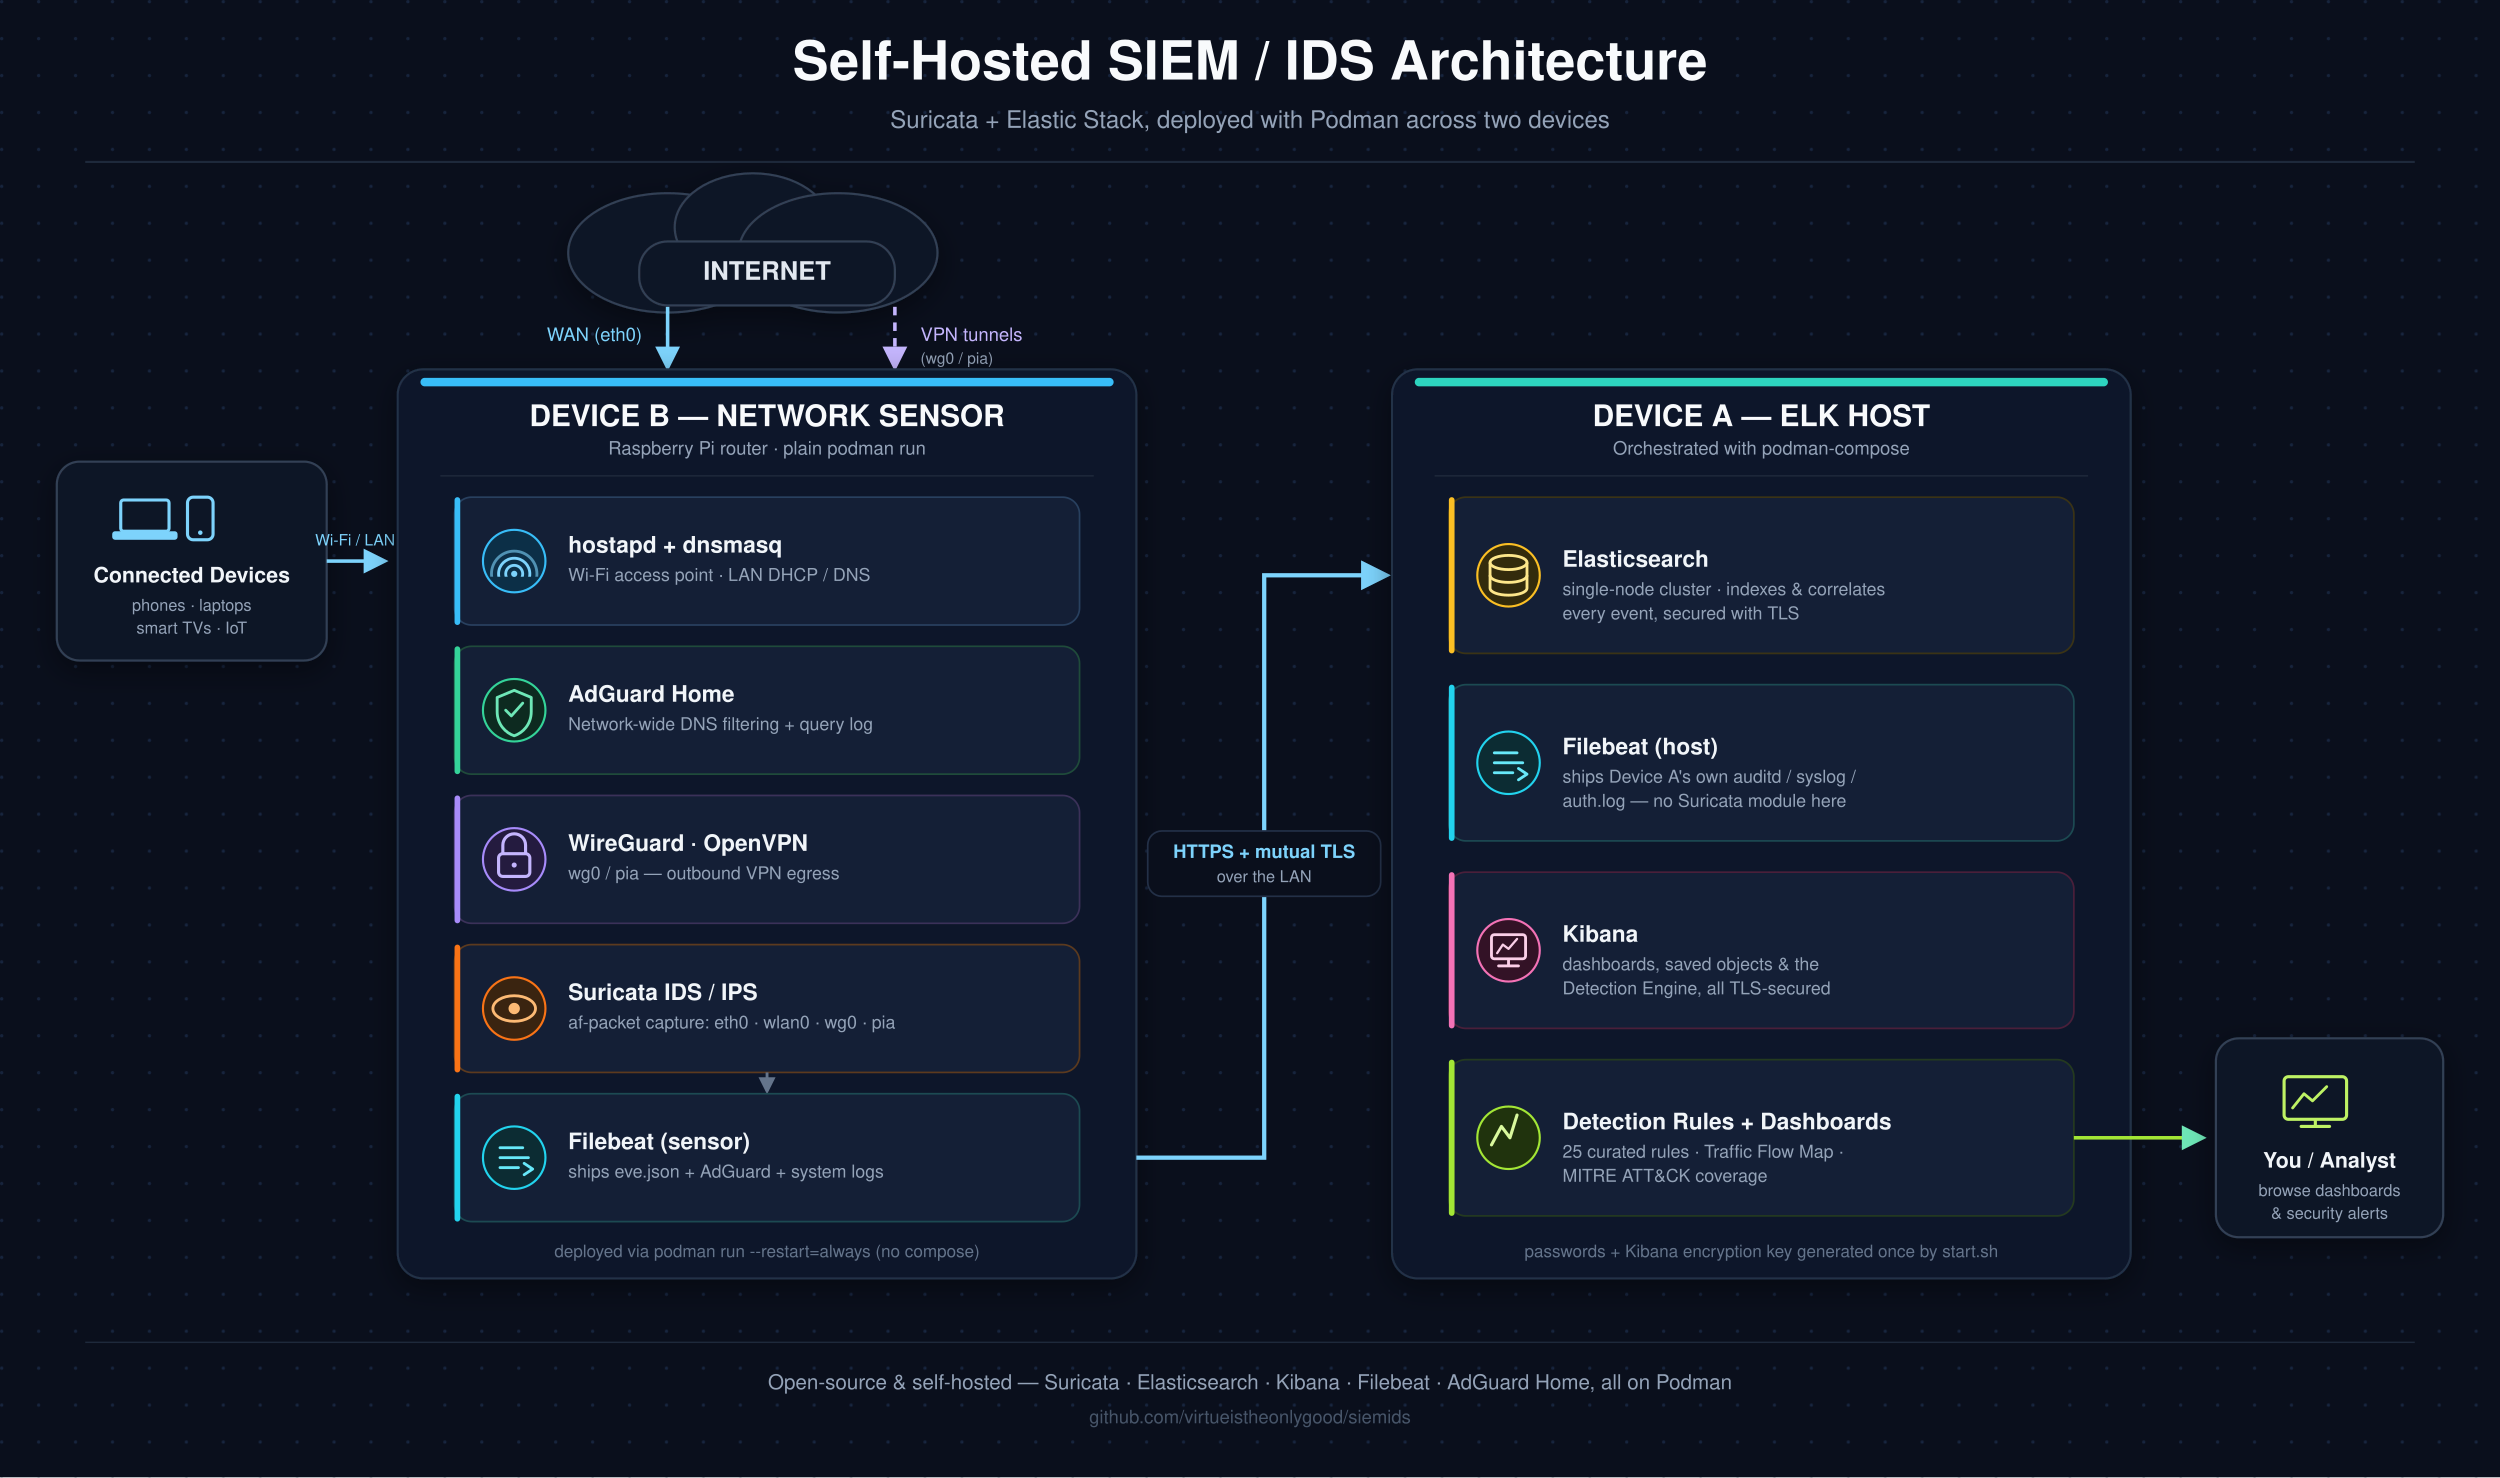
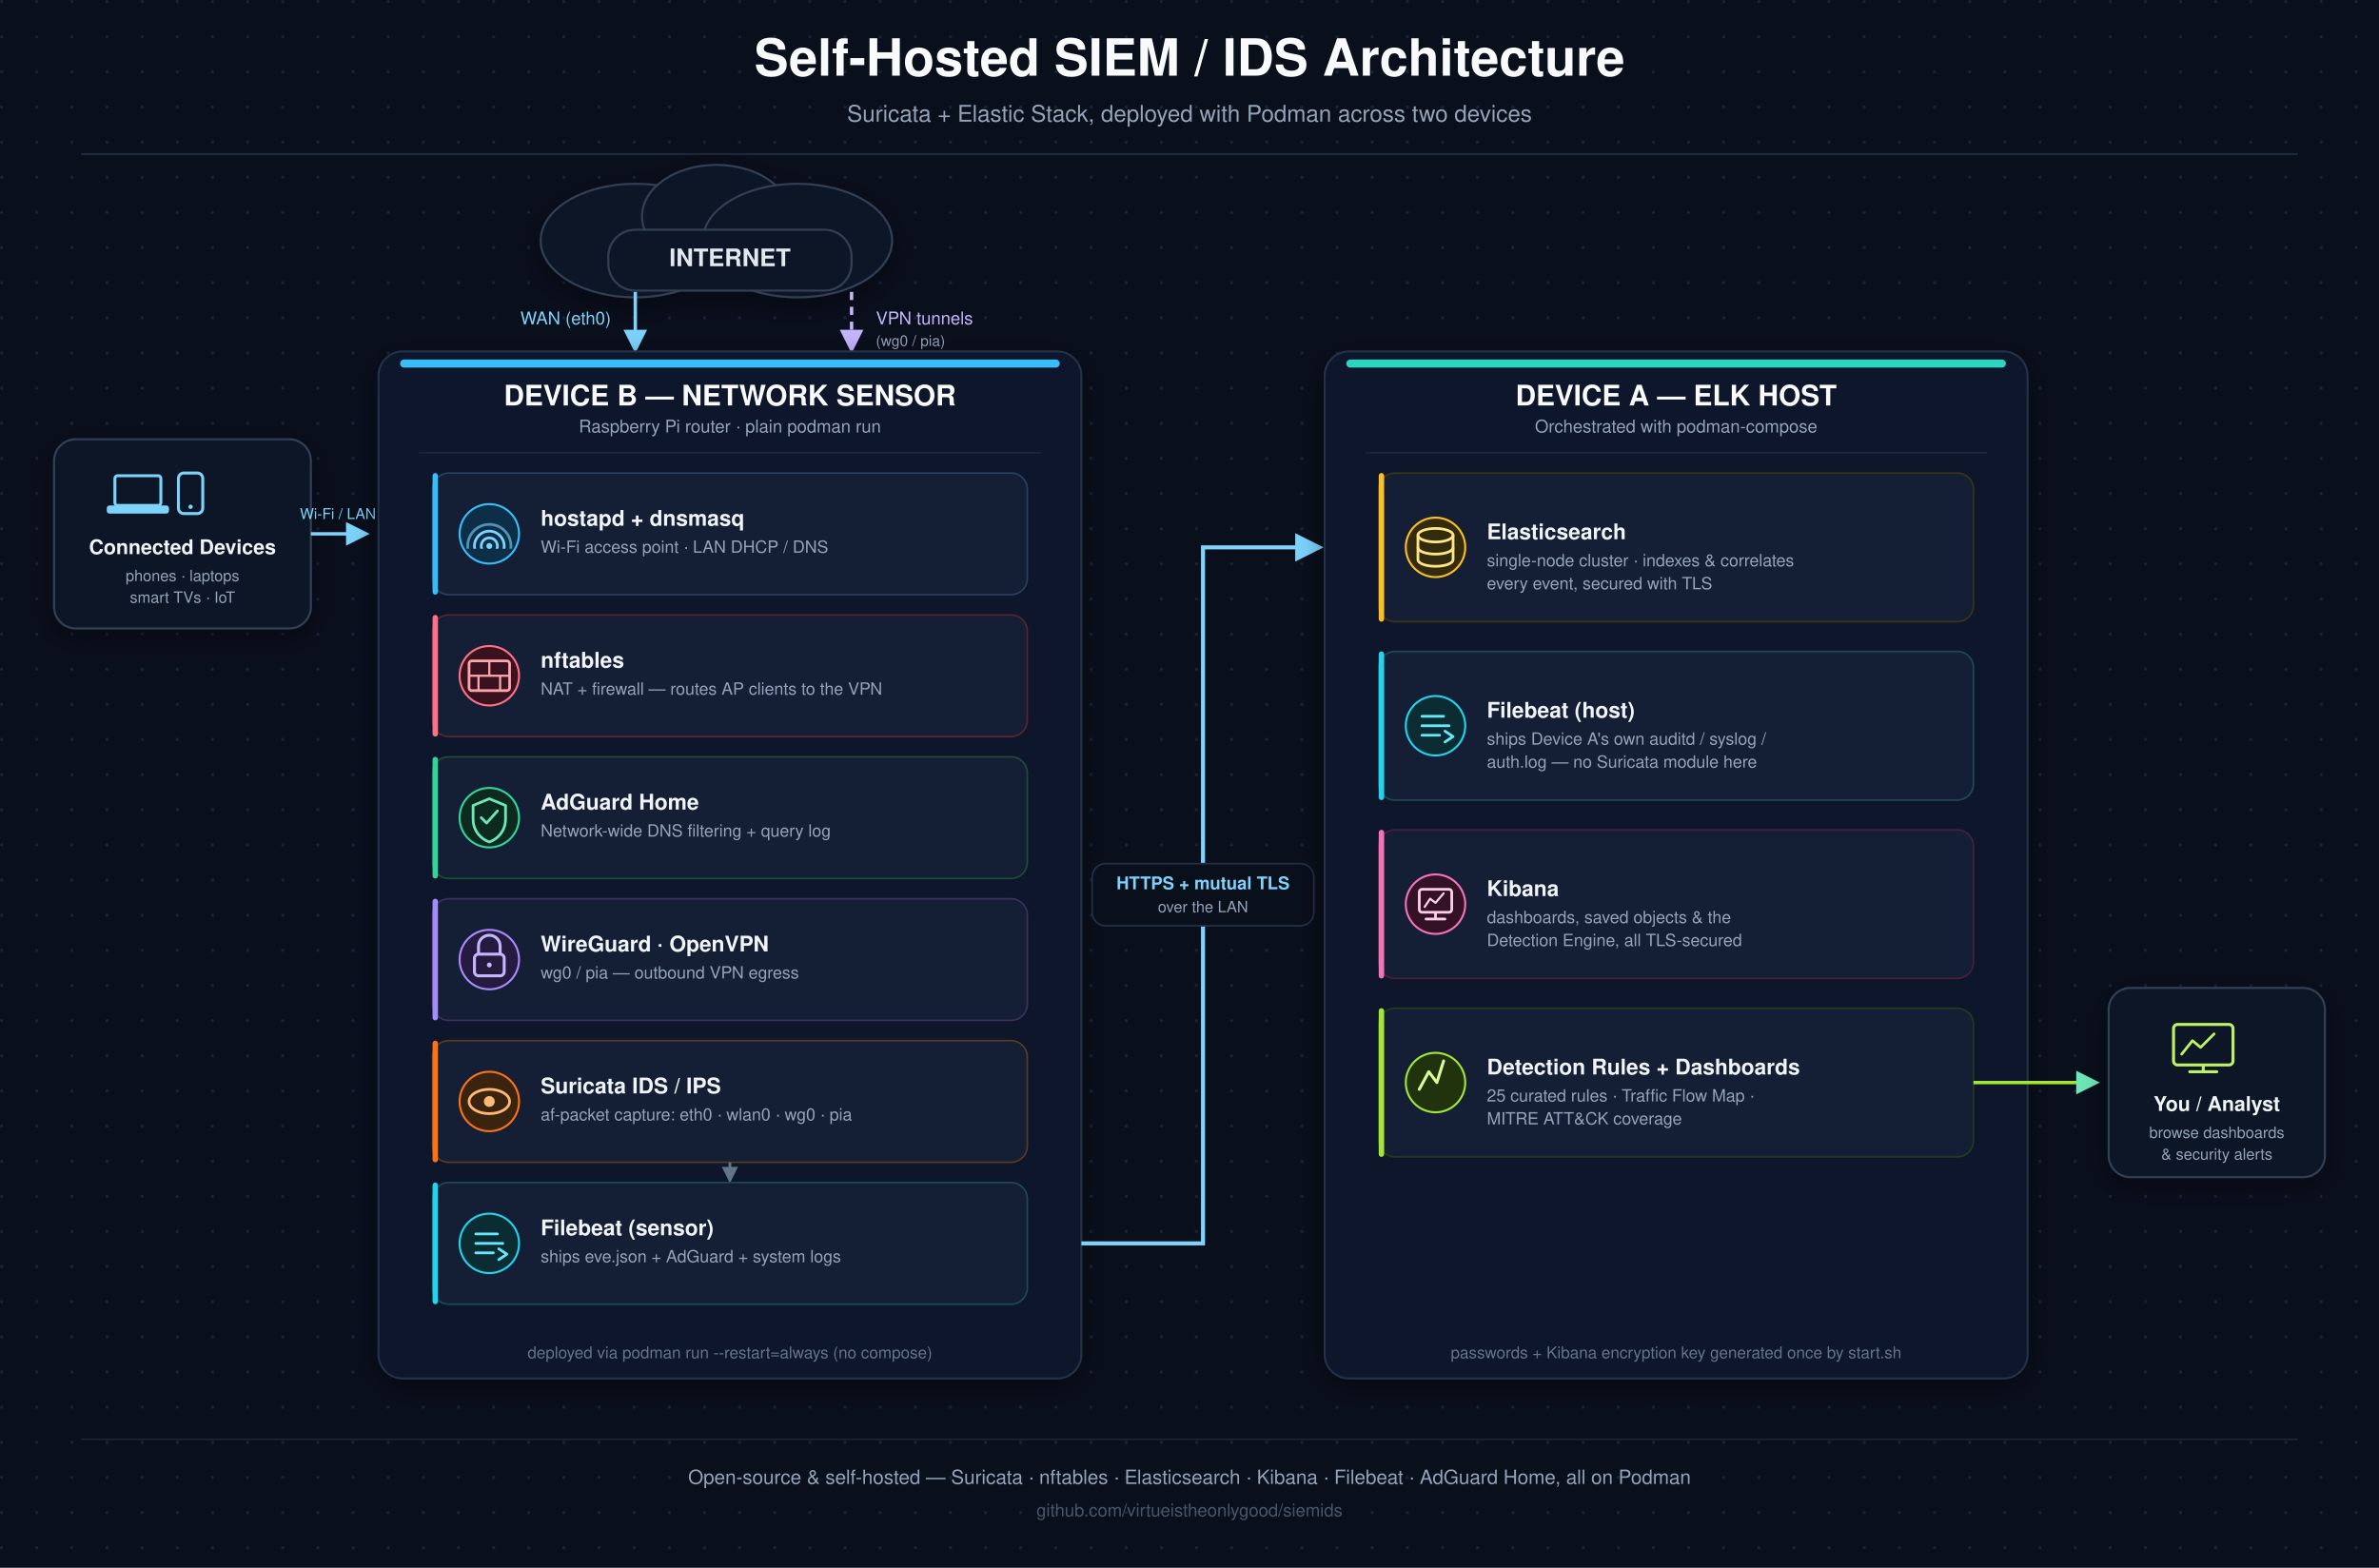
- <svg xmlns="http://www.w3.org/2000/svg" width="1760" height="1040" viewBox="0 0 1760 1040">
+ <svg xmlns="http://www.w3.org/2000/svg" width="1760" height="1160" viewBox="0 0 1760 1160">
  <defs>
    <marker id="arrowSky" viewBox="0 0 10 10" refX="8" refY="5" markerWidth="7" markerHeight="7" orient="auto-start-reverse">
      <path d="M0,0 L10,5 L0,10 z" fill="#7dd3fc" />
    </marker>
    <marker id="arrowViolet" viewBox="0 0 10 10" refX="8" refY="5" markerWidth="7" markerHeight="7" orient="auto-start-reverse">
      <path d="M0,0 L10,5 L0,10 z" fill="#c4b5fd" />
    </marker>
    <marker id="arrowSlate" viewBox="0 0 10 10" refX="8" refY="5" markerWidth="6" markerHeight="6" orient="auto-start-reverse">
      <path d="M0,0 L10,5 L0,10 z" fill="#64748b" />
    </marker>
    <marker id="arrowGreen" viewBox="0 0 10 10" refX="8" refY="5" markerWidth="7" markerHeight="7" orient="auto-start-reverse">
      <path d="M0,0 L10,5 L0,10 z" fill="#6ee7b7" />
    </marker>
    <pattern id="dots" width="26" height="26" patternUnits="userSpaceOnUse">
      <circle cx="1.2" cy="1.2" r="1.2" fill="#16233b" />
    </pattern>
    <filter id="softShadow" x="-30%" y="-30%" width="160%" height="160%">
      <feDropShadow dx="0" dy="6" stdDeviation="10" flood-color="#000000" flood-opacity="0.4" />
    </filter>
    <clipPath id="wifiClip">
      <rect x="340" y="382" width="44" height="24" />
    </clipPath>
  </defs>
-   <rect width="1760" height="1040" fill="#0a0f1c" />
-   <rect width="1760" height="1040" fill="url(#dots)" />
+   <rect width="1760" height="1160" fill="#0a0f1c" />
+   <rect width="1760" height="1160" fill="url(#dots)" />
  <text x="880" y="56" text-anchor="middle" font-family="Helvetica, Arial, sans-serif" font-size="38" font-weight="700" fill="#f8fafc">Self-Hosted SIEM / IDS Architecture</text>
  <text x="880" y="90" text-anchor="middle" font-family="Helvetica, Arial, sans-serif" font-size="17" fill="#94a3b8">Suricata + Elastic Stack, deployed with Podman across two devices</text>
  <line x1="60" y1="114" x2="1700" y2="114" stroke="#1e293b" stroke-width="1.5" />
  <g filter="url(#softShadow)">
    <ellipse cx="470" cy="178" rx="70" ry="42" fill="#111827" stroke="#334155" stroke-width="1.5" />
    <ellipse cx="530" cy="160" rx="55" ry="38" fill="#111827" stroke="#334155" stroke-width="1.5" />
    <ellipse cx="590" cy="178" rx="70" ry="42" fill="#111827" stroke="#334155" stroke-width="1.5" />
    <rect x="450" y="170" width="180" height="45" rx="20" fill="#111827" stroke="#334155" stroke-width="1.5" />
  </g>
  <text x="540" y="197" text-anchor="middle" font-family="Helvetica, Arial, sans-serif" font-size="18" font-weight="700" fill="#e2e8f0">INTERNET</text>
  <line x1="470" y1="216" x2="470" y2="258" stroke="#7dd3fc" stroke-width="2.5" marker-end="url(#arrowSky)" />
  <text x="452" y="240" text-anchor="end" font-family="Helvetica, Arial, sans-serif" font-size="13" fill="#7dd3fc">WAN (eth0)</text>
  <line x1="630" y1="216" x2="630" y2="258" stroke="#c4b5fd" stroke-width="2.5" stroke-dasharray="6,5" marker-end="url(#arrowViolet)" />
  <text x="648" y="240" text-anchor="start" font-family="Helvetica, Arial, sans-serif" font-size="13" fill="#c4b5fd">VPN tunnels</text>
  <text x="648" y="256" text-anchor="start" font-family="Helvetica, Arial, sans-serif" font-size="11" fill="#94a3b8">(wg0 / pia)</text>
  <g filter="url(#softShadow)">
    <rect x="40" y="325" width="190" height="140" rx="16" fill="#111827" stroke="#334155" stroke-width="1.5" />
  </g>
  <g transform="translate(85,352)">
    <rect x="0" y="0" width="34" height="22" rx="2" fill="none" stroke="#7dd3fc" stroke-width="2.2" />
    <rect x="-6" y="22" width="46" height="6" rx="2" fill="#7dd3fc" />
  </g>
  <g transform="translate(132,350)">
    <rect x="0" y="0" width="18" height="30" rx="4" fill="none" stroke="#7dd3fc" stroke-width="2.2" />
    <circle cx="9" cy="25" r="1.6" fill="#7dd3fc" />
  </g>
  <text x="135" y="410" text-anchor="middle" font-family="Helvetica, Arial, sans-serif" font-size="15" font-weight="700" fill="#f1f5f9">Connected Devices</text>
  <text x="135" y="430" text-anchor="middle" font-family="Helvetica, Arial, sans-serif" font-size="11.5" fill="#94a3b8">phones · laptops</text>
  <text x="135" y="446" text-anchor="middle" font-family="Helvetica, Arial, sans-serif" font-size="11.5" fill="#94a3b8">smart TVs · IoT</text>
  <line x1="230" y1="395" x2="270" y2="395" stroke="#7dd3fc" stroke-width="2.5" marker-end="url(#arrowSky)" />
  <text x="250" y="384" text-anchor="middle" font-family="Helvetica, Arial, sans-serif" font-size="11" fill="#7dd3fc">Wi-Fi / LAN</text>
  <g filter="url(#softShadow)">
-     <rect x="280" y="260" width="520" height="640" rx="18" fill="#0f1729" stroke="#233047" stroke-width="1.5" />
+     <rect x="280" y="260" width="520" height="760" rx="18" fill="#0f1729" stroke="#233047" stroke-width="1.5" />
  </g>
  <rect x="296" y="266" width="488" height="6" rx="3" fill="#38bdf8" />
  <text x="540" y="300" text-anchor="middle" font-family="Helvetica, Arial, sans-serif" font-size="21" font-weight="700" fill="#f8fafc">DEVICE B — NETWORK SENSOR</text>
  <text x="540" y="320" text-anchor="middle" font-family="Helvetica, Arial, sans-serif" font-size="13" fill="#94a3b8">Raspberry Pi router · plain podman run</text>
  <line x1="310" y1="335" x2="770" y2="335" stroke="#1e293b" stroke-width="1" />
  <g>
    <rect x="320" y="350" width="440" height="90" rx="12" fill="#141f36" stroke="#28405f" stroke-width="1.2" />
    <rect x="320" y="350" width="4" height="90" rx="2" fill="#38bdf8" />
    <circle cx="362" cy="395" r="22" fill="#0c2f47" stroke="#38bdf8" stroke-width="1.5" />
    <g clip-path="url(#wifiClip)">
      <circle cx="362" cy="404" r="6" fill="none" stroke="#7dd3fc" stroke-width="2" />
      <circle cx="362" cy="404" r="11" fill="none" stroke="#7dd3fc" stroke-width="2" />
      <circle cx="362" cy="404" r="16" fill="none" stroke="#7dd3fc" stroke-width="2" opacity="0.6" />
    </g>
    <circle cx="362" cy="404" r="2.2" fill="#7dd3fc" />
    <text x="400" y="389" font-family="Helvetica, Arial, sans-serif" font-size="16" font-weight="700" fill="#f1f5f9">hostapd + dnsmasq</text>
    <text x="400" y="409" font-family="Helvetica, Arial, sans-serif" font-size="12.5" fill="#94a3b8">Wi-Fi access point · LAN DHCP / DNS</text>
  </g>
  <g>
-     <rect x="320" y="455" width="440" height="90" rx="12" fill="#141f36" stroke="#1f4b3a" stroke-width="1.2" />
-     <rect x="320" y="455" width="4" height="90" rx="2" fill="#34d399" />
-     <circle cx="362" cy="500" r="22" fill="#0d2a20" stroke="#34d399" stroke-width="1.5" />
-     <path d="M362,486 l12,5 v10 c0,9 -6,15 -12,17 c-6,-2 -12,-8 -12,-17 v-10 z" fill="none" stroke="#6ee7b7" stroke-width="2" stroke-linejoin="round" />
-     <path d="M356,500 l4,4 l8,-9" fill="none" stroke="#6ee7b7" stroke-width="2" stroke-linecap="round" stroke-linejoin="round" />
-     <text x="400" y="494" font-family="Helvetica, Arial, sans-serif" font-size="16" font-weight="700" fill="#f1f5f9">AdGuard Home</text>
-     <text x="400" y="514" font-family="Helvetica, Arial, sans-serif" font-size="12.5" fill="#94a3b8">Network-wide DNS filtering + query log</text>
-   </g>
-   <g>
-     <rect x="320" y="560" width="440" height="90" rx="12" fill="#141f36" stroke="#3b3159" stroke-width="1.2" />
-     <rect x="320" y="560" width="4" height="90" rx="2" fill="#a78bfa" />
-     <circle cx="362" cy="605" r="22" fill="#241b3f" stroke="#a78bfa" stroke-width="1.5" />
-     <path d="M354,601 v-6 a8,8 0 0 1 16,0 v6" fill="none" stroke="#c4b5fd" stroke-width="2.2" />
-     <rect x="351" y="601" width="22" height="16" rx="3" fill="none" stroke="#c4b5fd" stroke-width="2.2" />
-     <circle cx="362" cy="609" r="1.8" fill="#c4b5fd" />
-     <text x="400" y="599" font-family="Helvetica, Arial, sans-serif" font-size="16" font-weight="700" fill="#f1f5f9">WireGuard · OpenVPN</text>
-     <text x="400" y="619" font-family="Helvetica, Arial, sans-serif" font-size="12.5" fill="#94a3b8">wg0 / pia — outbound VPN egress</text>
-   </g>
-   <g>
-     <rect x="320" y="665" width="440" height="90" rx="12" fill="#141f36" stroke="#5c3a1e" stroke-width="1.2" />
-     <rect x="320" y="665" width="4" height="90" rx="2" fill="#f97316" />
-     <circle cx="362" cy="710" r="22" fill="#3a2410" stroke="#f97316" stroke-width="1.5" />
-     <ellipse cx="362" cy="710" rx="15" ry="9" fill="none" stroke="#fdba74" stroke-width="2" />
-     <circle cx="362" cy="710" r="4" fill="#fdba74" />
-     <text x="400" y="704" font-family="Helvetica, Arial, sans-serif" font-size="16" font-weight="700" fill="#f1f5f9">Suricata IDS / IPS</text>
-     <text x="400" y="724" font-family="Helvetica, Arial, sans-serif" font-size="12.5" fill="#94a3b8">af-packet capture: eth0 · wlan0 · wg0 · pia</text>
-   </g>
-   <line x1="540" y1="755" x2="540" y2="768" stroke="#64748b" stroke-width="2" marker-end="url(#arrowSlate)" />
-   <g>
-     <rect x="320" y="770" width="440" height="90" rx="12" fill="#141f36" stroke="#1c4a52" stroke-width="1.2" />
-     <rect x="320" y="770" width="4" height="90" rx="2" fill="#22d3ee" />
-     <circle cx="362" cy="815" r="22" fill="#0c2c33" stroke="#22d3ee" stroke-width="1.5" />
-     <line x1="352" y1="808" x2="368" y2="808" stroke="#67e8f9" stroke-width="2" stroke-linecap="round" />
-     <line x1="352" y1="815" x2="372" y2="815" stroke="#67e8f9" stroke-width="2" stroke-linecap="round" />
-     <line x1="352" y1="822" x2="365" y2="822" stroke="#67e8f9" stroke-width="2" stroke-linecap="round" />
-     <path d="M369,819 l6,4 l-6,4" fill="none" stroke="#67e8f9" stroke-width="2" stroke-linecap="round" stroke-linejoin="round" />
-     <text x="400" y="809" font-family="Helvetica, Arial, sans-serif" font-size="16" font-weight="700" fill="#f1f5f9">Filebeat (sensor)</text>
-     <text x="400" y="829" font-family="Helvetica, Arial, sans-serif" font-size="12.5" fill="#94a3b8">ships eve.json + AdGuard + system logs</text>
-   </g>
-   <text x="540" y="885" text-anchor="middle" font-family="Helvetica, Arial, sans-serif" font-size="12" fill="#64748b">deployed via podman run --restart=always (no compose)</text>
-   <path d="M800,815 L890,815 L890,405 L975,405" fill="none" stroke="#7dd3fc" stroke-width="3" marker-end="url(#arrowSky)" />
-   <rect x="808" y="585" width="164" height="46" rx="10" fill="#0a0f1c" stroke="#233047" stroke-width="1.2" />
-   <text x="890" y="604" text-anchor="middle" font-family="Helvetica, Arial, sans-serif" font-size="13" font-weight="700" fill="#7dd3fc">HTTPS + mutual TLS</text>
-   <text x="890" y="621" text-anchor="middle" font-family="Helvetica, Arial, sans-serif" font-size="11.5" fill="#94a3b8">over the LAN</text>
-   <g filter="url(#softShadow)">
-     <rect x="980" y="260" width="520" height="640" rx="18" fill="#0f1729" stroke="#233047" stroke-width="1.5" />
+     <rect x="320" y="455" width="440" height="90" rx="12" fill="#141f36" stroke="#5c2233" stroke-width="1.2" />
+     <rect x="320" y="455" width="4" height="90" rx="2" fill="#fb7185" />
+     <circle cx="362" cy="500" r="22" fill="#3a121d" stroke="#fb7185" stroke-width="1.5" />
+     <rect x="347" y="489" width="30" height="22" rx="2" fill="none" stroke="#fda4af" stroke-width="2" />
+     <line x1="362" y1="489" x2="362" y2="500" stroke="#fda4af" stroke-width="1.6" />
+     <line x1="347" y1="500" x2="377" y2="500" stroke="#fda4af" stroke-width="1.6" />
+     <line x1="354" y1="500" x2="354" y2="511" stroke="#fda4af" stroke-width="1.6" />
+     <line x1="370" y1="500" x2="370" y2="511" stroke="#fda4af" stroke-width="1.6" />
+     <text x="400" y="494" font-family="Helvetica, Arial, sans-serif" font-size="16" font-weight="700" fill="#f1f5f9">nftables</text>
+     <text x="400" y="514" font-family="Helvetica, Arial, sans-serif" font-size="12.5" fill="#94a3b8">NAT + firewall — routes AP clients to the VPN</text>
+   </g>
+   <g>
+     <rect x="320" y="560" width="440" height="90" rx="12" fill="#141f36" stroke="#1f4b3a" stroke-width="1.2" />
+     <rect x="320" y="560" width="4" height="90" rx="2" fill="#34d399" />
+     <circle cx="362" cy="605" r="22" fill="#0d2a20" stroke="#34d399" stroke-width="1.5" />
+     <path d="M362,591 l12,5 v10 c0,9 -6,15 -12,17 c-6,-2 -12,-8 -12,-17 v-10 z" fill="none" stroke="#6ee7b7" stroke-width="2" stroke-linejoin="round" />
+     <path d="M356,605 l4,4 l8,-9" fill="none" stroke="#6ee7b7" stroke-width="2" stroke-linecap="round" stroke-linejoin="round" />
+     <text x="400" y="599" font-family="Helvetica, Arial, sans-serif" font-size="16" font-weight="700" fill="#f1f5f9">AdGuard Home</text>
+     <text x="400" y="619" font-family="Helvetica, Arial, sans-serif" font-size="12.5" fill="#94a3b8">Network-wide DNS filtering + query log</text>
+   </g>
+   <g>
+     <rect x="320" y="665" width="440" height="90" rx="12" fill="#141f36" stroke="#3b3159" stroke-width="1.2" />
+     <rect x="320" y="665" width="4" height="90" rx="2" fill="#a78bfa" />
+     <circle cx="362" cy="710" r="22" fill="#241b3f" stroke="#a78bfa" stroke-width="1.5" />
+     <path d="M354,706 v-6 a8,8 0 0 1 16,0 v6" fill="none" stroke="#c4b5fd" stroke-width="2.2" />
+     <rect x="351" y="706" width="22" height="16" rx="3" fill="none" stroke="#c4b5fd" stroke-width="2.2" />
+     <circle cx="362" cy="714" r="1.8" fill="#c4b5fd" />
+     <text x="400" y="704" font-family="Helvetica, Arial, sans-serif" font-size="16" font-weight="700" fill="#f1f5f9">WireGuard · OpenVPN</text>
+     <text x="400" y="724" font-family="Helvetica, Arial, sans-serif" font-size="12.5" fill="#94a3b8">wg0 / pia — outbound VPN egress</text>
+   </g>
+   <g>
+     <rect x="320" y="770" width="440" height="90" rx="12" fill="#141f36" stroke="#5c3a1e" stroke-width="1.2" />
+     <rect x="320" y="770" width="4" height="90" rx="2" fill="#f97316" />
+     <circle cx="362" cy="815" r="22" fill="#3a2410" stroke="#f97316" stroke-width="1.5" />
+     <ellipse cx="362" cy="815" rx="15" ry="9" fill="none" stroke="#fdba74" stroke-width="2" />
+     <circle cx="362" cy="815" r="4" fill="#fdba74" />
+     <text x="400" y="809" font-family="Helvetica, Arial, sans-serif" font-size="16" font-weight="700" fill="#f1f5f9">Suricata IDS / IPS</text>
+     <text x="400" y="829" font-family="Helvetica, Arial, sans-serif" font-size="12.5" fill="#94a3b8">af-packet capture: eth0 · wlan0 · wg0 · pia</text>
+   </g>
+   <line x1="540" y1="860" x2="540" y2="873" stroke="#64748b" stroke-width="2" marker-end="url(#arrowSlate)" />
+   <g>
+     <rect x="320" y="875" width="440" height="90" rx="12" fill="#141f36" stroke="#1c4a52" stroke-width="1.2" />
+     <rect x="320" y="875" width="4" height="90" rx="2" fill="#22d3ee" />
+     <circle cx="362" cy="920" r="22" fill="#0c2c33" stroke="#22d3ee" stroke-width="1.5" />
+     <line x1="352" y1="913" x2="368" y2="913" stroke="#67e8f9" stroke-width="2" stroke-linecap="round" />
+     <line x1="352" y1="920" x2="372" y2="920" stroke="#67e8f9" stroke-width="2" stroke-linecap="round" />
+     <line x1="352" y1="927" x2="365" y2="927" stroke="#67e8f9" stroke-width="2" stroke-linecap="round" />
+     <path d="M369,924 l6,4 l-6,4" fill="none" stroke="#67e8f9" stroke-width="2" stroke-linecap="round" stroke-linejoin="round" />
+     <text x="400" y="914" font-family="Helvetica, Arial, sans-serif" font-size="16" font-weight="700" fill="#f1f5f9">Filebeat (sensor)</text>
+     <text x="400" y="934" font-family="Helvetica, Arial, sans-serif" font-size="12.5" fill="#94a3b8">ships eve.json + AdGuard + system logs</text>
+   </g>
+   <text x="540" y="1005" text-anchor="middle" font-family="Helvetica, Arial, sans-serif" font-size="12" fill="#64748b">deployed via podman run --restart=always (no compose)</text>
+   <path d="M800,920 L890,920 L890,405 L975,405" fill="none" stroke="#7dd3fc" stroke-width="3" marker-end="url(#arrowSky)" />
+   <rect x="808" y="639" width="164" height="46" rx="10" fill="#0a0f1c" stroke="#233047" stroke-width="1.2" />
+   <text x="890" y="658" text-anchor="middle" font-family="Helvetica, Arial, sans-serif" font-size="13" font-weight="700" fill="#7dd3fc">HTTPS + mutual TLS</text>
+   <text x="890" y="675" text-anchor="middle" font-family="Helvetica, Arial, sans-serif" font-size="11.5" fill="#94a3b8">over the LAN</text>
+   <g filter="url(#softShadow)">
+     <rect x="980" y="260" width="520" height="760" rx="18" fill="#0f1729" stroke="#233047" stroke-width="1.5" />
  </g>
  <rect x="996" y="266" width="488" height="6" rx="3" fill="#2dd4bf" />
  <text x="1240" y="300" text-anchor="middle" font-family="Helvetica, Arial, sans-serif" font-size="21" font-weight="700" fill="#f8fafc">DEVICE A — ELK HOST</text>
  <text x="1240" y="320" text-anchor="middle" font-family="Helvetica, Arial, sans-serif" font-size="13" fill="#94a3b8">Orchestrated with podman-compose</text>
  <line x1="1010" y1="335" x2="1470" y2="335" stroke="#1e293b" stroke-width="1" />
  <g>
    <rect x="1020" y="350" width="440" height="110" rx="12" fill="#141f36" stroke="#3a3315" stroke-width="1.2" />
    <rect x="1020" y="350" width="4" height="110" rx="2" fill="#fbbf24" />
    <circle cx="1062" cy="405" r="22" fill="#332b0c" stroke="#fbbf24" stroke-width="1.5" />
    <ellipse cx="1062" cy="396" rx="13" ry="5" fill="none" stroke="#fde68a" stroke-width="2" />
    <path d="M1049,396 v18 c0,3 6,5 13,5 s13,-2 13,-5 v-18" fill="none" stroke="#fde68a" stroke-width="2" />
    <path d="M1049,405 c0,3 6,5 13,5 s13,-2 13,-5" fill="none" stroke="#fde68a" stroke-width="2" />
    <text x="1100" y="399" font-family="Helvetica, Arial, sans-serif" font-size="16" font-weight="700" fill="#f1f5f9">Elasticsearch</text>
    <text x="1100" y="419" font-family="Helvetica, Arial, sans-serif" font-size="12.5" fill="#94a3b8">single-node cluster · indexes &amp; correlates</text>
    <text x="1100" y="436" font-family="Helvetica, Arial, sans-serif" font-size="12.5" fill="#94a3b8">every event, secured with TLS</text>
  </g>
  <g>
    <rect x="1020" y="482" width="440" height="110" rx="12" fill="#141f36" stroke="#1c4a52" stroke-width="1.2" />
    <rect x="1020" y="482" width="4" height="110" rx="2" fill="#22d3ee" />
    <circle cx="1062" cy="537" r="22" fill="#0c2c33" stroke="#22d3ee" stroke-width="1.5" />
    <line x1="1052" y1="530" x2="1068" y2="530" stroke="#67e8f9" stroke-width="2" stroke-linecap="round" />
    <line x1="1052" y1="537" x2="1072" y2="537" stroke="#67e8f9" stroke-width="2" stroke-linecap="round" />
    <line x1="1052" y1="544" x2="1065" y2="544" stroke="#67e8f9" stroke-width="2" stroke-linecap="round" />
    <path d="M1069,541 l6,4 l-6,4" fill="none" stroke="#67e8f9" stroke-width="2" stroke-linecap="round" stroke-linejoin="round" />
    <text x="1100" y="531" font-family="Helvetica, Arial, sans-serif" font-size="16" font-weight="700" fill="#f1f5f9">Filebeat (host)</text>
    <text x="1100" y="551" font-family="Helvetica, Arial, sans-serif" font-size="12.5" fill="#94a3b8">ships Device A's own auditd / syslog /</text>
    <text x="1100" y="568" font-family="Helvetica, Arial, sans-serif" font-size="12.5" fill="#94a3b8">auth.log — no Suricata module here</text>
  </g>
  <g>
    <rect x="1020" y="614" width="440" height="110" rx="12" fill="#141f36" stroke="#4a1f3a" stroke-width="1.2" />
    <rect x="1020" y="614" width="4" height="110" rx="2" fill="#f472b6" />
    <circle cx="1062" cy="669" r="22" fill="#331226" stroke="#f472b6" stroke-width="1.5" />
    <rect x="1050" y="658" width="24" height="17" rx="2" fill="none" stroke="#fbcfe8" stroke-width="2" />
    <line x1="1062" y1="675" x2="1062" y2="680" stroke="#fbcfe8" stroke-width="2" />
    <line x1="1055" y1="680" x2="1069" y2="680" stroke="#fbcfe8" stroke-width="2" stroke-linecap="round" />
    <polyline points="1054,671 1058,665 1062,668 1068,661" fill="none" stroke="#fbcfe8" stroke-width="1.6" stroke-linecap="round" stroke-linejoin="round" />
    <text x="1100" y="663" font-family="Helvetica, Arial, sans-serif" font-size="16" font-weight="700" fill="#f1f5f9">Kibana</text>
    <text x="1100" y="683" font-family="Helvetica, Arial, sans-serif" font-size="12.5" fill="#94a3b8">dashboards, saved objects &amp; the</text>
    <text x="1100" y="700" font-family="Helvetica, Arial, sans-serif" font-size="12.5" fill="#94a3b8">Detection Engine, all TLS-secured</text>
  </g>
  <g>
    <rect x="1020" y="746" width="440" height="110" rx="12" fill="#141f36" stroke="#243a1f" stroke-width="1.2" />
    <rect x="1020" y="746" width="4" height="110" rx="2" fill="#a3e635" />
    <circle cx="1062" cy="801" r="22" fill="#20330d" stroke="#a3e635" stroke-width="1.5" />
    <path d="M1050,806 l7,-13 l6,8 l5,-16" fill="none" stroke="#d9f99d" stroke-width="2.2" stroke-linecap="round" stroke-linejoin="round" />
    <text x="1100" y="795" font-family="Helvetica, Arial, sans-serif" font-size="16" font-weight="700" fill="#f1f5f9">Detection Rules + Dashboards</text>
    <text x="1100" y="815" font-family="Helvetica, Arial, sans-serif" font-size="12.5" fill="#94a3b8">25 curated rules · Traffic Flow Map ·</text>
    <text x="1100" y="832" font-family="Helvetica, Arial, sans-serif" font-size="12.5" fill="#94a3b8">MITRE ATT&amp;CK coverage</text>
  </g>
-   <text x="1240" y="885" text-anchor="middle" font-family="Helvetica, Arial, sans-serif" font-size="12" fill="#64748b">passwords + Kibana encryption key generated once by start.sh</text>
+   <text x="1240" y="1005" text-anchor="middle" font-family="Helvetica, Arial, sans-serif" font-size="12" fill="#64748b">passwords + Kibana encryption key generated once by start.sh</text>
  <line x1="1460" y1="801" x2="1550" y2="801" stroke="#a3e635" stroke-width="2.5" marker-end="url(#arrowGreen)" />
  <g filter="url(#softShadow)">
    <rect x="1560" y="731" width="160" height="140" rx="16" fill="#111827" stroke="#334155" stroke-width="1.5" />
  </g>
  <g transform="translate(1608,758)">
    <rect x="0" y="0" width="44" height="30" rx="3" fill="none" stroke="#bef264" stroke-width="2.2" />
    <polyline points="6,22 14,12 20,17 30,7" fill="none" stroke="#bef264" stroke-width="2" stroke-linecap="round" stroke-linejoin="round" />
    <line x1="22" y1="30" x2="22" y2="35" stroke="#bef264" stroke-width="2.2" />
    <line x1="12" y1="35" x2="32" y2="35" stroke="#bef264" stroke-width="2.2" stroke-linecap="round" />
  </g>
  <text x="1640" y="822" text-anchor="middle" font-family="Helvetica, Arial, sans-serif" font-size="15" font-weight="700" fill="#f1f5f9">You / Analyst</text>
  <text x="1640" y="842" text-anchor="middle" font-family="Helvetica, Arial, sans-serif" font-size="11.5" fill="#94a3b8">browse dashboards</text>
  <text x="1640" y="858" text-anchor="middle" font-family="Helvetica, Arial, sans-serif" font-size="11.5" fill="#94a3b8">&amp; security alerts</text>
-   <line x1="60" y1="945" x2="1700" y2="945" stroke="#1e293b" stroke-width="1" />
-   <text x="880" y="978" text-anchor="middle" font-family="Helvetica, Arial, sans-serif" font-size="14.5" fill="#94a3b8">Open-source &amp; self-hosted — Suricata · Elasticsearch · Kibana · Filebeat · AdGuard Home, all on Podman</text>
-   <text x="880" y="1002" text-anchor="middle" font-family="Helvetica, Arial, sans-serif" font-size="13" fill="#475569">github.com/virtueistheonlygood/siemids</text>
+   <line x1="60" y1="1065" x2="1700" y2="1065" stroke="#1e293b" stroke-width="1" />
+   <text x="880" y="1098" text-anchor="middle" font-family="Helvetica, Arial, sans-serif" font-size="14.5" fill="#94a3b8">Open-source &amp; self-hosted — Suricata · nftables · Elasticsearch · Kibana · Filebeat · AdGuard Home, all on Podman</text>
+   <text x="880" y="1122" text-anchor="middle" font-family="Helvetica, Arial, sans-serif" font-size="13" fill="#475569">github.com/virtueistheonlygood/siemids</text>
</svg>
